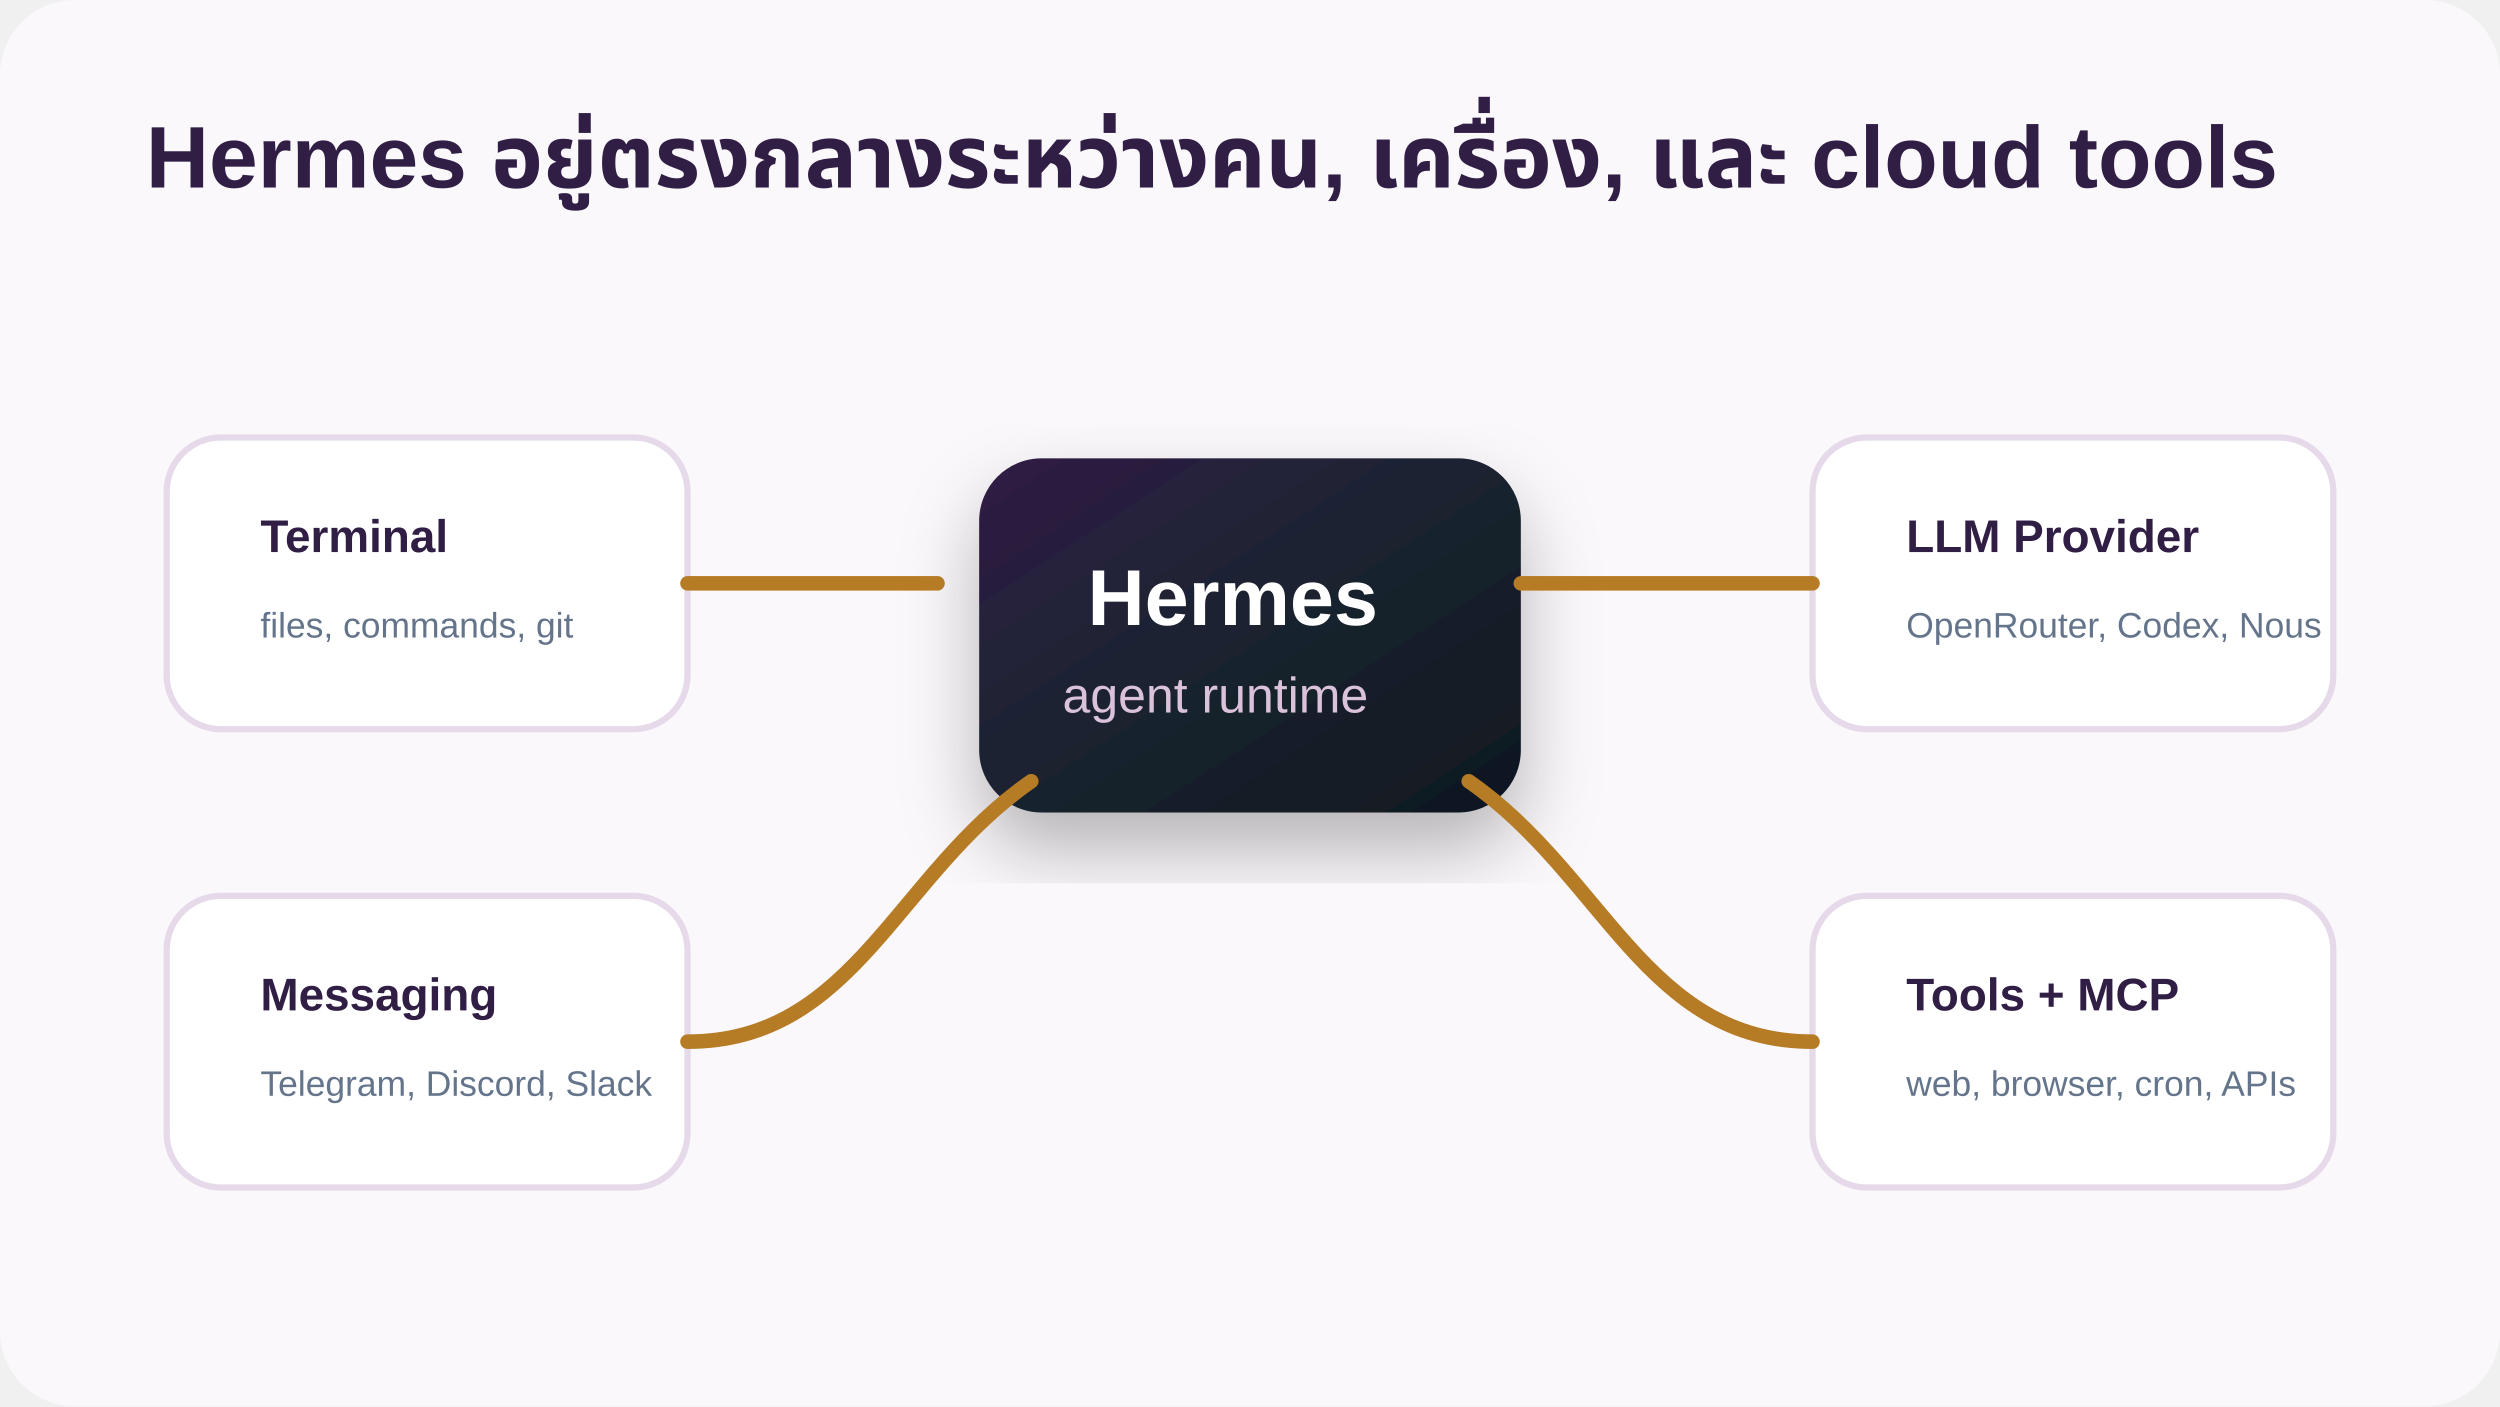
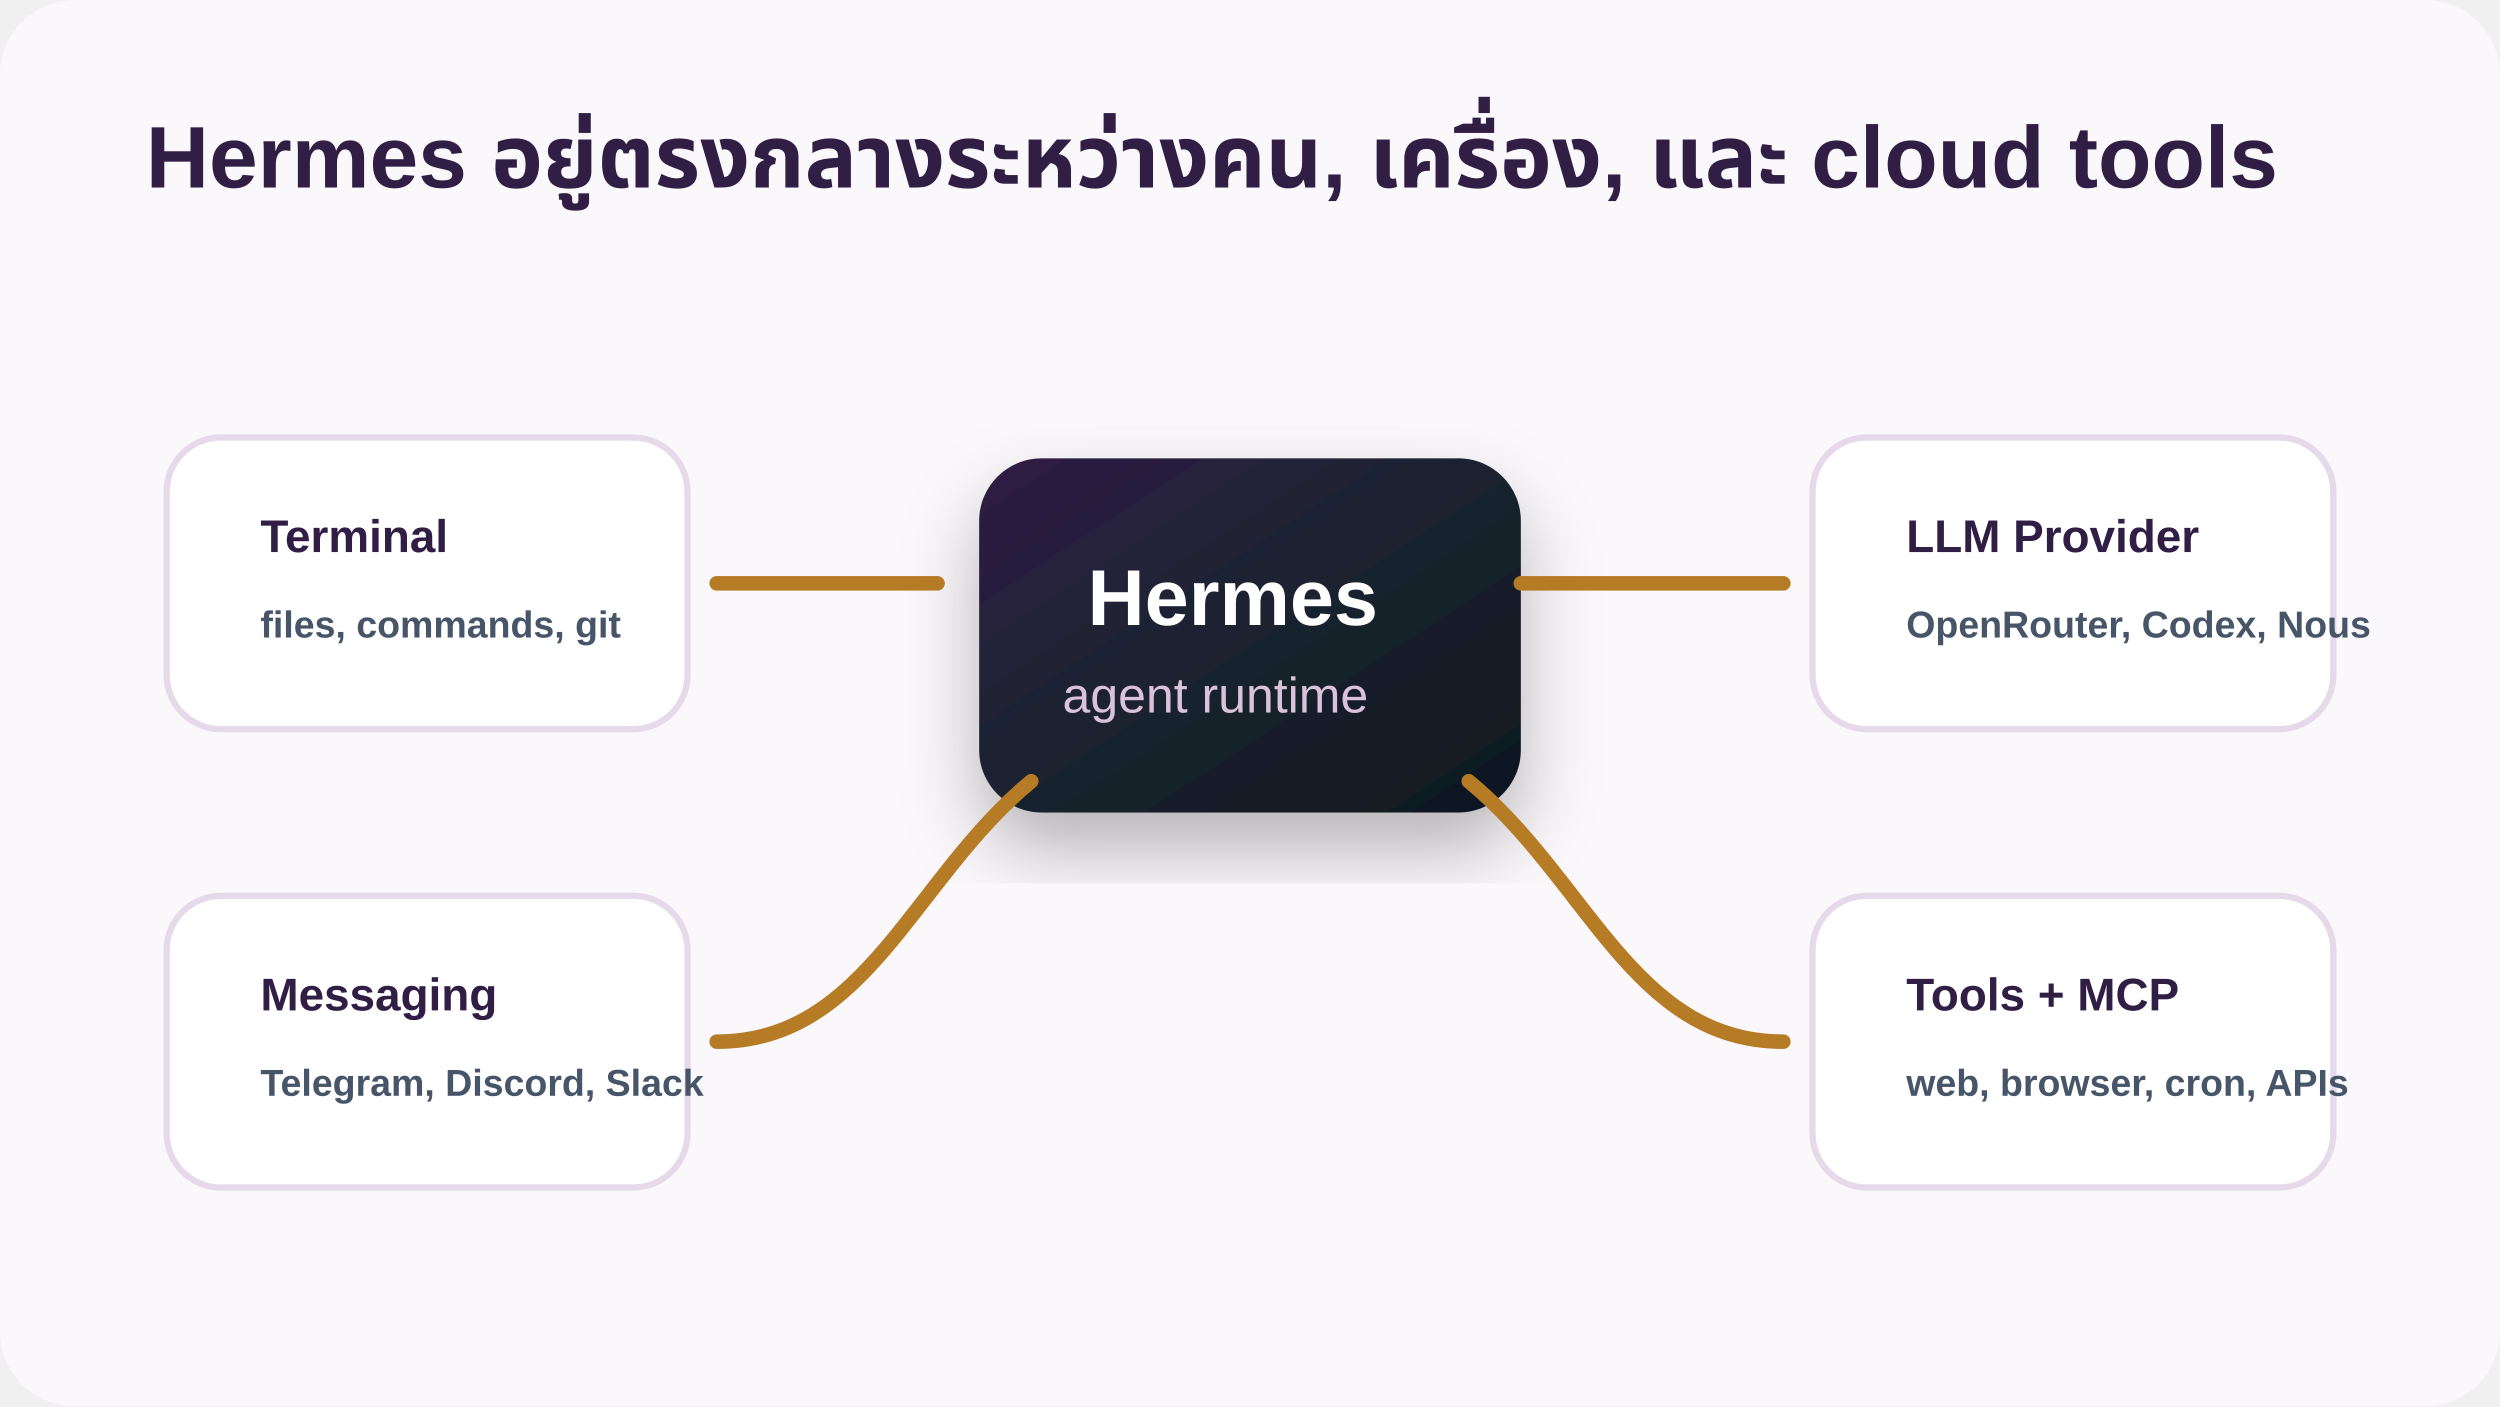
<svg xmlns="http://www.w3.org/2000/svg" viewBox="0 0 1200 675" role="img" aria-label="Hermes local architecture">
  <defs>
    <linearGradient id="bg" x1="0" x2="1" y1="0" y2="1">
      <stop offset="0%" stop-color="#301e45" />
      <stop offset="55%" stop-color="#18222d" />
      <stop offset="100%" stop-color="#0f1720" />
    </linearGradient>
    <linearGradient id="accent" x1="0" x2="1" y1="0" y2="1">
      <stop offset="0%" stop-color="#b67b25" />
      <stop offset="100%" stop-color="#c81559" />
    </linearGradient>
    <filter id="shadow" x="-20%" y="-20%" width="140%" height="140%">
      <feDropShadow dx="0" dy="18" stdDeviation="18" flood-color="#000" flood-opacity="0.28" />
    </filter>
    <style>
    .title{font:800 54px 'Noto Sans Thai',Arial,sans-serif;fill:#fff}
    .sub{font:500 24px 'Noto Sans Thai',Arial,sans-serif;fill:#dac3da}
    .small{font:600 20px 'Noto Sans Thai',Arial,sans-serif;fill:#f7efe0}
    .mono{font:600 21px ui-monospace,SFMono-Regular,Menlo,monospace;fill:#f8fafc}
    .label{font:800 22px 'Noto Sans Thai',Arial,sans-serif;fill:#301e45}
-     .muted{font:500 17px 'Noto Sans Thai',Arial,sans-serif;fill:#64748b}
+     .muted{font:600 18px 'Noto Sans Thai',Arial,sans-serif;fill:#475569}
  </style>
  </defs>
  <rect width="1200" height="675" rx="36" fill="#fbf8fc" />
  <text x="70" y="90" class="label" style="font-size:42px">Hermes อยู่ตรงกลางระหว่างคน, เครื่อง, และ cloud tools</text>
  <g filter="url(#shadow)">
    <rect x="470" y="220" width="260" height="170" rx="30" fill="url(#bg)" />
    <text x="522" y="300" class="title" style="font-size:38px">Hermes</text>
    <text x="510" y="342" class="sub">agent runtime</text>
  </g>
  <g fill="#fff" stroke="#e5d9ea" stroke-width="3">
    <rect x="80" y="210" width="250" height="140" rx="26" />
    <rect x="870" y="210" width="250" height="140" rx="26" />
    <rect x="80" y="430" width="250" height="140" rx="26" />
    <rect x="870" y="430" width="250" height="140" rx="26" />
  </g>
  <text x="125" y="265" class="label">Terminal</text>
  <text x="125" y="306" class="muted">files, commands, git</text>
  <text x="915" y="265" class="label">LLM Provider</text>
  <text x="915" y="306" class="muted">OpenRouter, Codex, Nous</text>
  <text x="125" y="485" class="label">Messaging</text>
  <text x="125" y="526" class="muted">Telegram, Discord, Slack</text>
  <text x="915" y="485" class="label">Tools + MCP</text>
  <text x="915" y="526" class="muted">web, browser, cron, APIs</text>
  <g stroke="#b67b25" stroke-width="7" fill="none" stroke-linecap="round">
-     <path d="M330 280h120" />
-     <path d="M730 280h140" />
-     <path d="M330 500c80 0 100-80 165-125" />
-     <path d="M870 500c-80 0-100-80-165-125" />
+     <path d="M344 280h106" />
+     <path d="M730 280h126" />
+     <path d="M344 500c72 0 94-78 151-125" />
+     <path d="M856 500c-72 0-94-78-151-125" />
  </g>
</svg>
